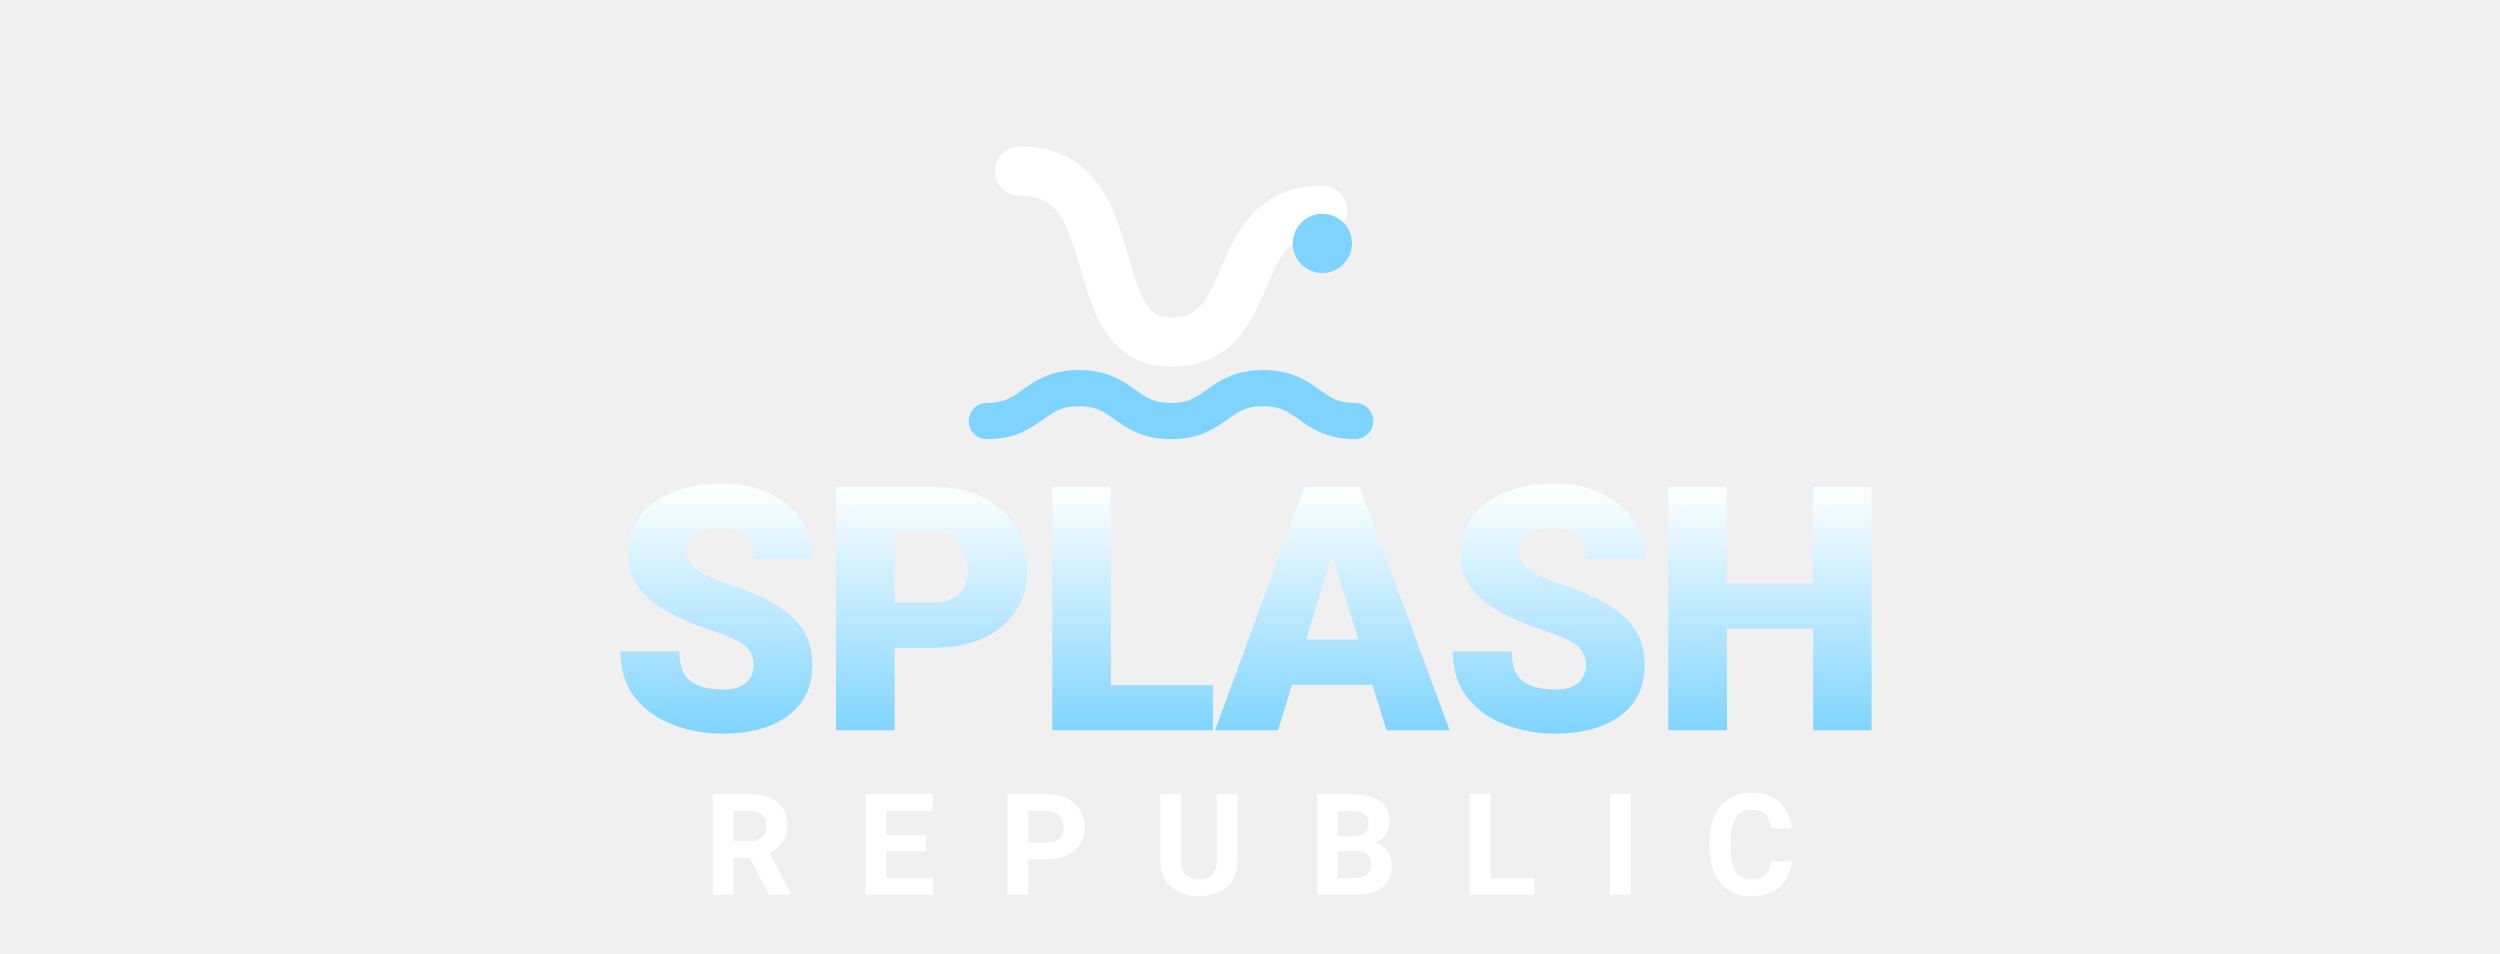
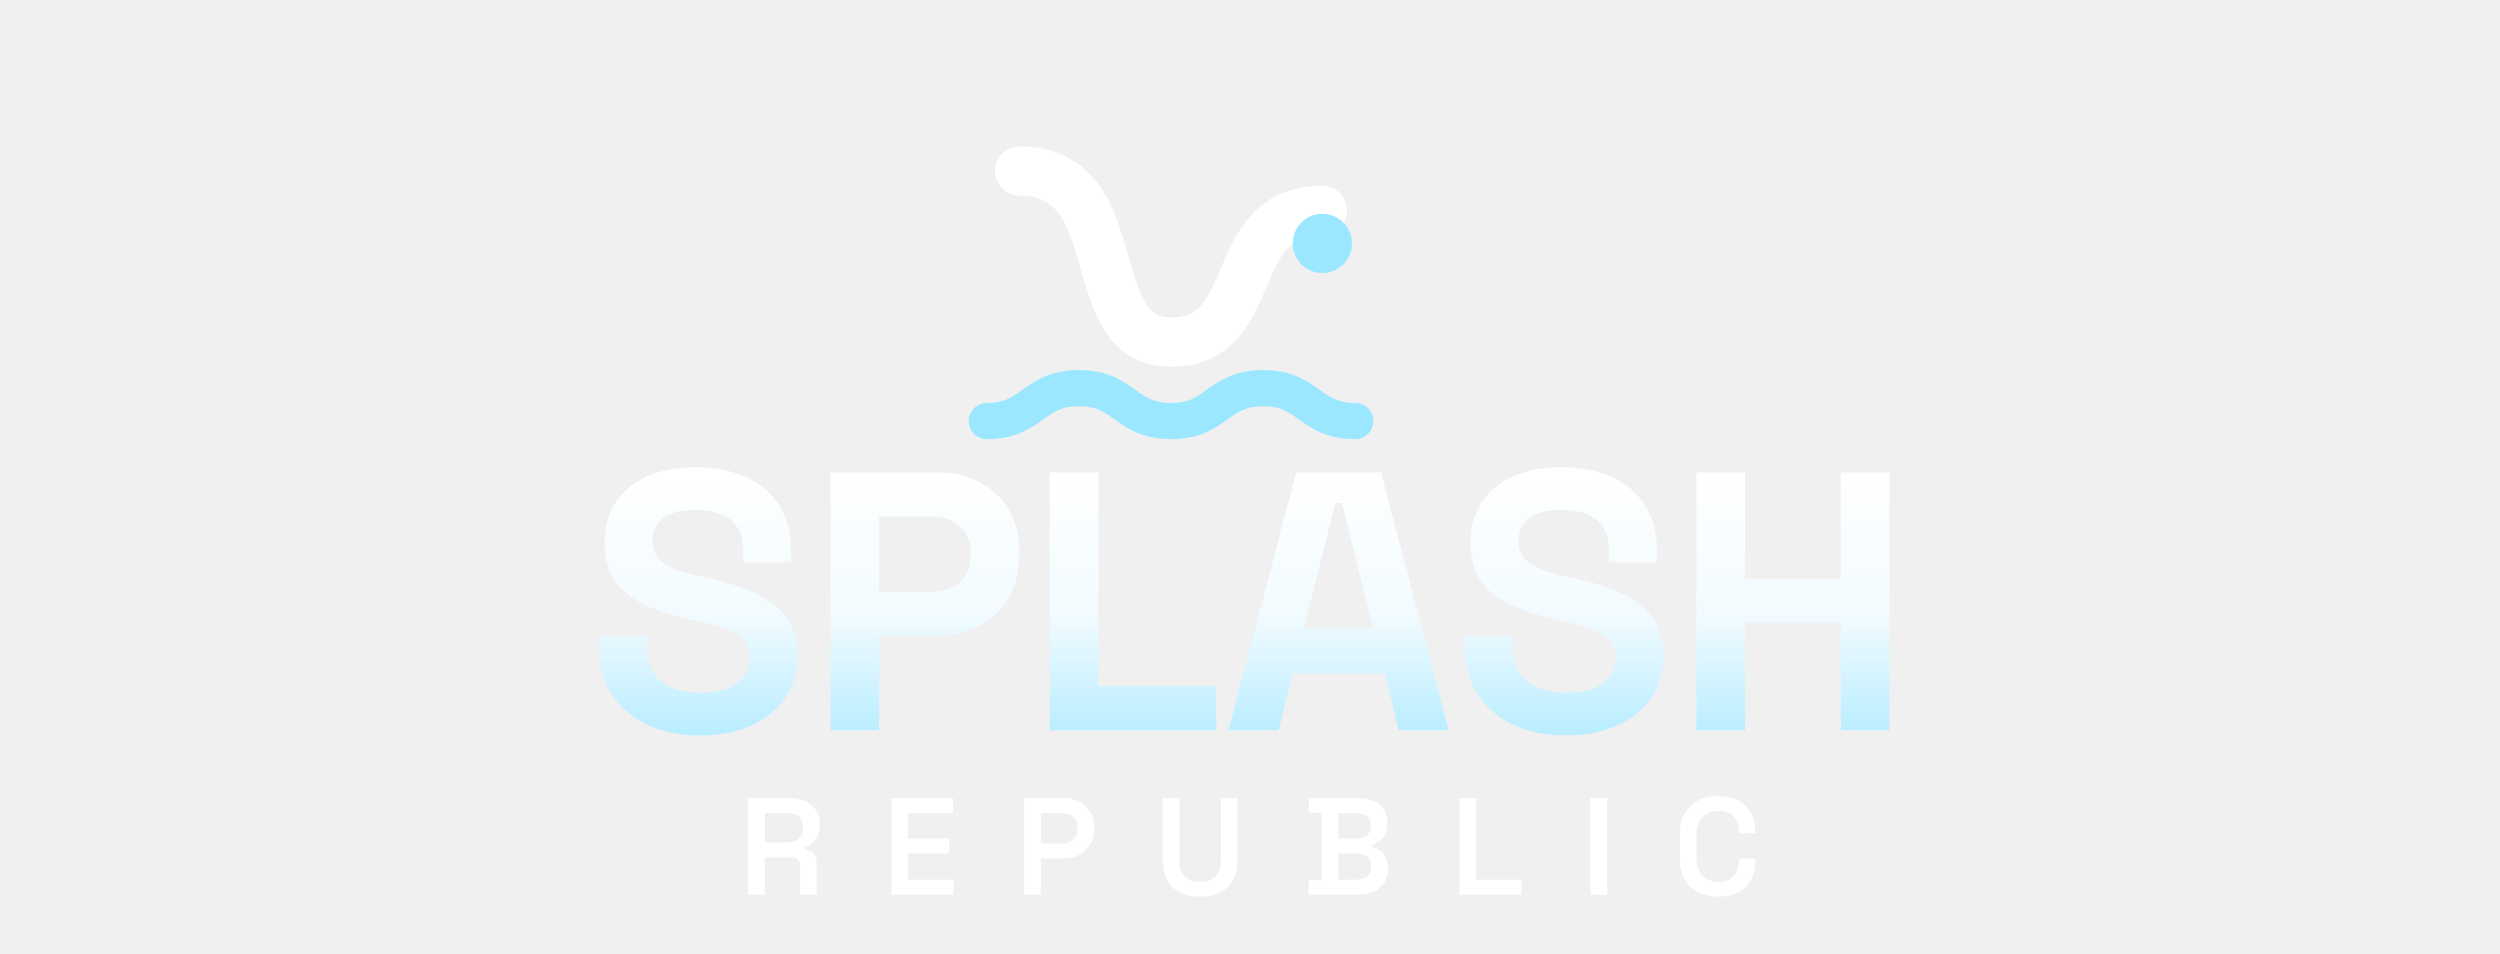
<svg xmlns="http://www.w3.org/2000/svg" viewBox="0 0 760 290" role="img" aria-label="Splash Republic">
  <defs>
    <linearGradient id="sr-foam" x1="0" y1="0" x2="0" y2="1">
      <stop offset="0" stop-color="#FFFFFF" />
-       <stop offset="1" stop-color="#7FD4FF" />
+       <stop offset="0.55" stop-color="#F2FBFF" />
+       <stop offset="1" stop-color="#B8EDFF" />
    </linearGradient>
  </defs>
  <g transform="translate(300 8)">
    <path d="M10 44c34 0 18 52 46 52s16-40 46-40" fill="none" stroke="#FFFFFF" stroke-width="15" stroke-linecap="round" stroke-linejoin="round" />
-     <path d="M0 120c14 0 14-10 28-10s14 10 28 10 14-10 28-10 14 10 28 10" fill="none" stroke="#7FD4FF" stroke-width="11" stroke-linecap="round" />
-     <circle cx="102" cy="66" r="9" fill="#7FD4FF" />
+     <path d="M0 120c14 0 14-10 28-10s14 10 28 10 14-10 28-10 14 10 28 10" fill="none" stroke="#9BE7FF" stroke-width="11" stroke-linecap="round" />
+     <circle cx="102" cy="66" r="9" fill="#9BE7FF" />
  </g>
-   <text x="380" y="222" text-anchor="middle" font-family="system-ui, -apple-system, 'Segoe UI', Roboto, sans-serif" font-size="104" font-weight="800" letter-spacing="-2" fill="url(#sr-foam)">SPLASH</text>
-   <text x="380" y="272" text-anchor="middle" font-family="system-ui, -apple-system, 'Segoe UI', Roboto, sans-serif" font-size="43" font-weight="600" letter-spacing="19" fill="#FFFFFF">REPUBLIC</text>
+   <path fill="url(#sr-foam)" d="M212.82 223.57L212.82 223.57Q203.75 223.57 196.80 220.32Q189.86 217.07 185.94 211.02Q182.02 204.98 182.02 196.46L182.02 196.46L182.02 193.33L196.58 193.33L196.58 196.46Q196.58 203.52 200.95 207.05Q205.32 210.58 212.82 210.58L212.82 210.58Q220.44 210.58 224.19 207.55Q227.94 204.53 227.94 199.82L227.94 199.82Q227.94 196.58 226.09 194.56Q224.24 192.54 220.72 191.26Q217.19 189.97 212.15 188.85L212.15 188.85L209.57 188.29Q201.51 186.50 195.74 183.75Q189.97 181.01 186.89 176.53Q183.81 172.05 183.81 164.88L183.81 164.88Q183.81 157.71 187.23 152.62Q190.64 147.52 196.86 144.78Q203.08 142.03 211.48 142.03L211.48 142.03Q219.88 142.03 226.43 144.89Q232.98 147.74 236.73 153.40Q240.48 159.06 240.48 167.57L240.48 167.57L240.48 170.93L225.92 170.93L225.92 167.57Q225.92 163.09 224.19 160.34Q222.45 157.60 219.20 156.31Q215.96 155.02 211.48 155.02L211.48 155.02Q204.76 155.02 201.56 157.54Q198.37 160.06 198.37 164.43L198.37 164.43Q198.37 167.34 199.88 169.36Q201.40 171.38 204.42 172.72Q207.44 174.06 212.15 175.07L212.15 175.07L214.72 175.63Q223.12 177.42 229.34 180.22Q235.56 183.02 239.03 187.62Q242.50 192.21 242.50 199.38L242.50 199.38Q242.50 206.54 238.86 211.98Q235.22 217.41 228.56 220.49Q221.89 223.57 212.82 223.57Z M267.26 222L252.48 222L252.48 143.60L284.73 143.60Q292.12 143.60 297.78 146.57Q303.44 149.54 306.63 154.91Q309.82 160.29 309.82 167.68L309.82 167.68L309.82 169.25Q309.82 176.53 306.52 181.96Q303.21 187.39 297.56 190.36Q291.90 193.33 284.73 193.33L284.73 193.33L267.26 193.33L267.26 222ZM267.26 157.04L267.26 179.89L283.28 179.89Q288.54 179.89 291.79 176.98Q295.04 174.06 295.04 169.02L295.04 169.02L295.04 167.90Q295.04 162.86 291.79 159.95Q288.54 157.04 283.28 157.04L283.28 157.04L267.26 157.04Z M369.75 222L319.12 222L319.12 143.60L333.91 143.60L333.91 208.56L369.75 208.56L369.75 222Z M388.68 222L373.45 222L394.06 143.60L419.82 143.60L440.43 222L425.20 222L420.94 204.75L392.94 204.75L388.68 222ZM405.93 152.90L396.41 191.09L417.47 191.09L407.95 152.90L405.93 152.90Z M476.05 223.57L476.05 223.57Q466.98 223.57 460.04 220.32Q453.09 217.07 449.17 211.02Q445.25 204.98 445.25 196.46L445.25 196.46L445.25 193.33L459.81 193.33L459.81 196.46Q459.81 203.52 464.18 207.05Q468.55 210.58 476.05 210.58L476.05 210.58Q483.67 210.58 487.42 207.55Q491.17 204.53 491.17 199.82L491.17 199.82Q491.17 196.58 489.32 194.56Q487.48 192.54 483.95 191.26Q480.42 189.97 475.38 188.85L475.38 188.85L472.80 188.29Q464.74 186.50 458.97 183.75Q453.20 181.01 450.12 176.53Q447.04 172.05 447.04 164.88L447.04 164.88Q447.04 157.71 450.46 152.62Q453.88 147.52 460.09 144.78Q466.31 142.03 474.71 142.03L474.71 142.03Q483.11 142.03 489.66 144.89Q496.21 147.74 499.96 153.40Q503.72 159.06 503.72 167.57L503.72 167.57L503.72 170.93L489.16 170.93L489.16 167.57Q489.16 163.09 487.42 160.34Q485.68 157.60 482.44 156.31Q479.19 155.02 474.71 155.02L474.71 155.02Q467.99 155.02 464.80 157.54Q461.60 160.06 461.60 164.43L461.60 164.43Q461.60 167.34 463.12 169.36Q464.63 171.38 467.65 172.72Q470.68 174.06 475.38 175.07L475.38 175.07L477.96 175.63Q486.36 177.42 492.57 180.22Q498.79 183.02 502.26 187.62Q505.73 192.21 505.73 199.38L505.73 199.38Q505.73 206.54 502.09 211.98Q498.45 217.41 491.79 220.49Q485.12 223.57 476.05 223.57Z M530.49 222L515.71 222L515.71 143.60L530.49 143.60L530.49 175.97L559.61 175.97L559.61 143.60L574.40 143.60L574.40 222L559.61 222L559.61 189.41L530.49 189.41L530.49 222Z" />
+   <path fill="#FFFFFF" d="M232.51 272L227.43 272L227.43 242.60L239.99 242.60Q242.76 242.60 244.82 243.57Q246.87 244.53 248.03 246.28Q249.18 248.02 249.18 250.45L249.18 250.45L249.18 250.92Q249.18 253.65 247.88 255.28Q246.58 256.92 244.73 257.68L244.73 257.68L244.73 258.35Q246.37 258.43 247.31 259.48Q248.26 260.53 248.26 262.30L248.26 262.30L248.26 272L243.22 272L243.22 263.01Q243.22 261.96 242.65 261.31Q242.09 260.66 240.83 260.66L240.83 260.66L232.51 260.66L232.51 272ZM232.51 247.18L232.51 256.08L239.48 256.08Q241.67 256.08 242.90 254.93Q244.14 253.77 244.14 251.84L244.14 251.84L244.14 251.46Q244.14 249.49 242.93 248.33Q241.71 247.18 239.48 247.18L239.48 247.18L232.51 247.18Z M289.91 272L270.97 272L270.97 242.60L289.70 242.60L289.70 247.18L276.05 247.18L276.05 254.91L288.53 254.91L288.53 259.48L276.05 259.48L276.05 267.42L289.91 267.42L289.91 272Z M316.41 272L311.32 272L311.32 242.60L323.21 242.60Q325.98 242.60 328.08 243.69Q330.18 244.78 331.40 246.78Q332.62 248.77 332.62 251.50L332.62 251.50L332.62 252.09Q332.62 254.78 331.38 256.80Q330.14 258.81 328.02 259.90Q325.90 261.00 323.21 261.00L323.21 261.00L316.41 261.00L316.41 272ZM316.41 247.18L316.41 256.42L322.71 256.42Q324.89 256.42 326.21 255.24Q327.54 254.07 327.54 252.01L327.54 252.01L327.54 251.59Q327.54 249.53 326.23 248.35Q324.93 247.18 322.71 247.18L322.71 247.18L316.41 247.18Z M364.82 272.59L364.82 272.59Q361.29 272.59 358.75 271.31Q356.21 270.03 354.85 267.59Q353.48 265.15 353.48 261.79L353.48 261.79L353.48 242.60L358.52 242.60L358.52 261.92Q358.52 264.86 360.16 266.46Q361.80 268.05 364.82 268.05L364.82 268.05Q367.89 268.05 369.50 266.46Q371.12 264.86 371.12 261.92L371.12 261.92L371.12 242.60L376.16 242.60L376.16 261.79Q376.16 265.15 374.82 267.59Q373.47 270.03 370.91 271.31Q368.35 272.59 364.82 272.59Z M413.03 272L397.87 272L397.87 267.55L401.81 267.55L401.81 247.05L397.87 247.05L397.87 242.60L412.90 242.60Q415.55 242.60 417.54 243.50Q419.54 244.41 420.65 246.06Q421.76 247.72 421.76 250.03L421.76 250.03L421.76 250.41Q421.76 252.43 421.01 253.73Q420.25 255.03 419.20 255.75Q418.15 256.46 417.19 256.75L417.19 256.75L417.19 257.47Q418.15 257.72 419.26 258.41Q420.38 259.11 421.15 260.43Q421.93 261.75 421.93 263.85L421.93 263.85L421.93 264.27Q421.93 266.67 420.78 268.41Q419.62 270.15 417.63 271.08Q415.63 272 413.03 272L413.03 272ZM406.85 259.48L406.85 267.42L412.44 267.42Q414.46 267.42 415.65 266.44Q416.85 265.45 416.85 263.64L416.85 263.64L416.85 263.26Q416.85 261.46 415.67 260.47Q414.50 259.48 412.44 259.48L412.44 259.48L406.85 259.48ZM406.85 247.18L406.85 254.91L412.40 254.91Q414.33 254.91 415.53 253.94Q416.72 252.97 416.72 251.25L416.72 251.25L416.72 250.83Q416.72 249.11 415.53 248.14Q414.33 247.18 412.40 247.18L412.40 247.18L406.85 247.18Z M462.54 272L443.68 272L443.68 242.60L448.76 242.60L448.76 267.42L462.54 267.42L462.54 272Z M488.57 272L483.48 272L483.48 242.60L488.57 242.60L488.57 272Z M522.41 272.59L522.41 272.59Q517.03 272.59 513.84 269.54Q510.65 266.50 510.65 260.79L510.65 260.79L510.65 253.81Q510.65 248.10 513.84 245.06Q517.03 242.01 522.41 242.01L522.41 242.01Q527.78 242.01 530.70 244.95Q533.62 247.89 533.62 253.02L533.62 253.02L533.62 253.27L528.67 253.27L528.67 252.89Q528.67 250.12 527.13 248.33Q525.60 246.55 522.41 246.55L522.41 246.55Q519.30 246.55 517.51 248.46Q515.73 250.37 515.73 253.73L515.73 253.73L515.73 260.87Q515.73 264.19 517.51 266.12Q519.30 268.05 522.41 268.05L522.41 268.05Q525.60 268.05 527.13 266.27Q528.67 264.48 528.67 261.71L528.67 261.71L528.67 261.00L533.62 261.00L533.62 261.58Q533.62 266.71 530.70 269.65Q527.78 272.59 522.41 272.59Z" />
</svg>
